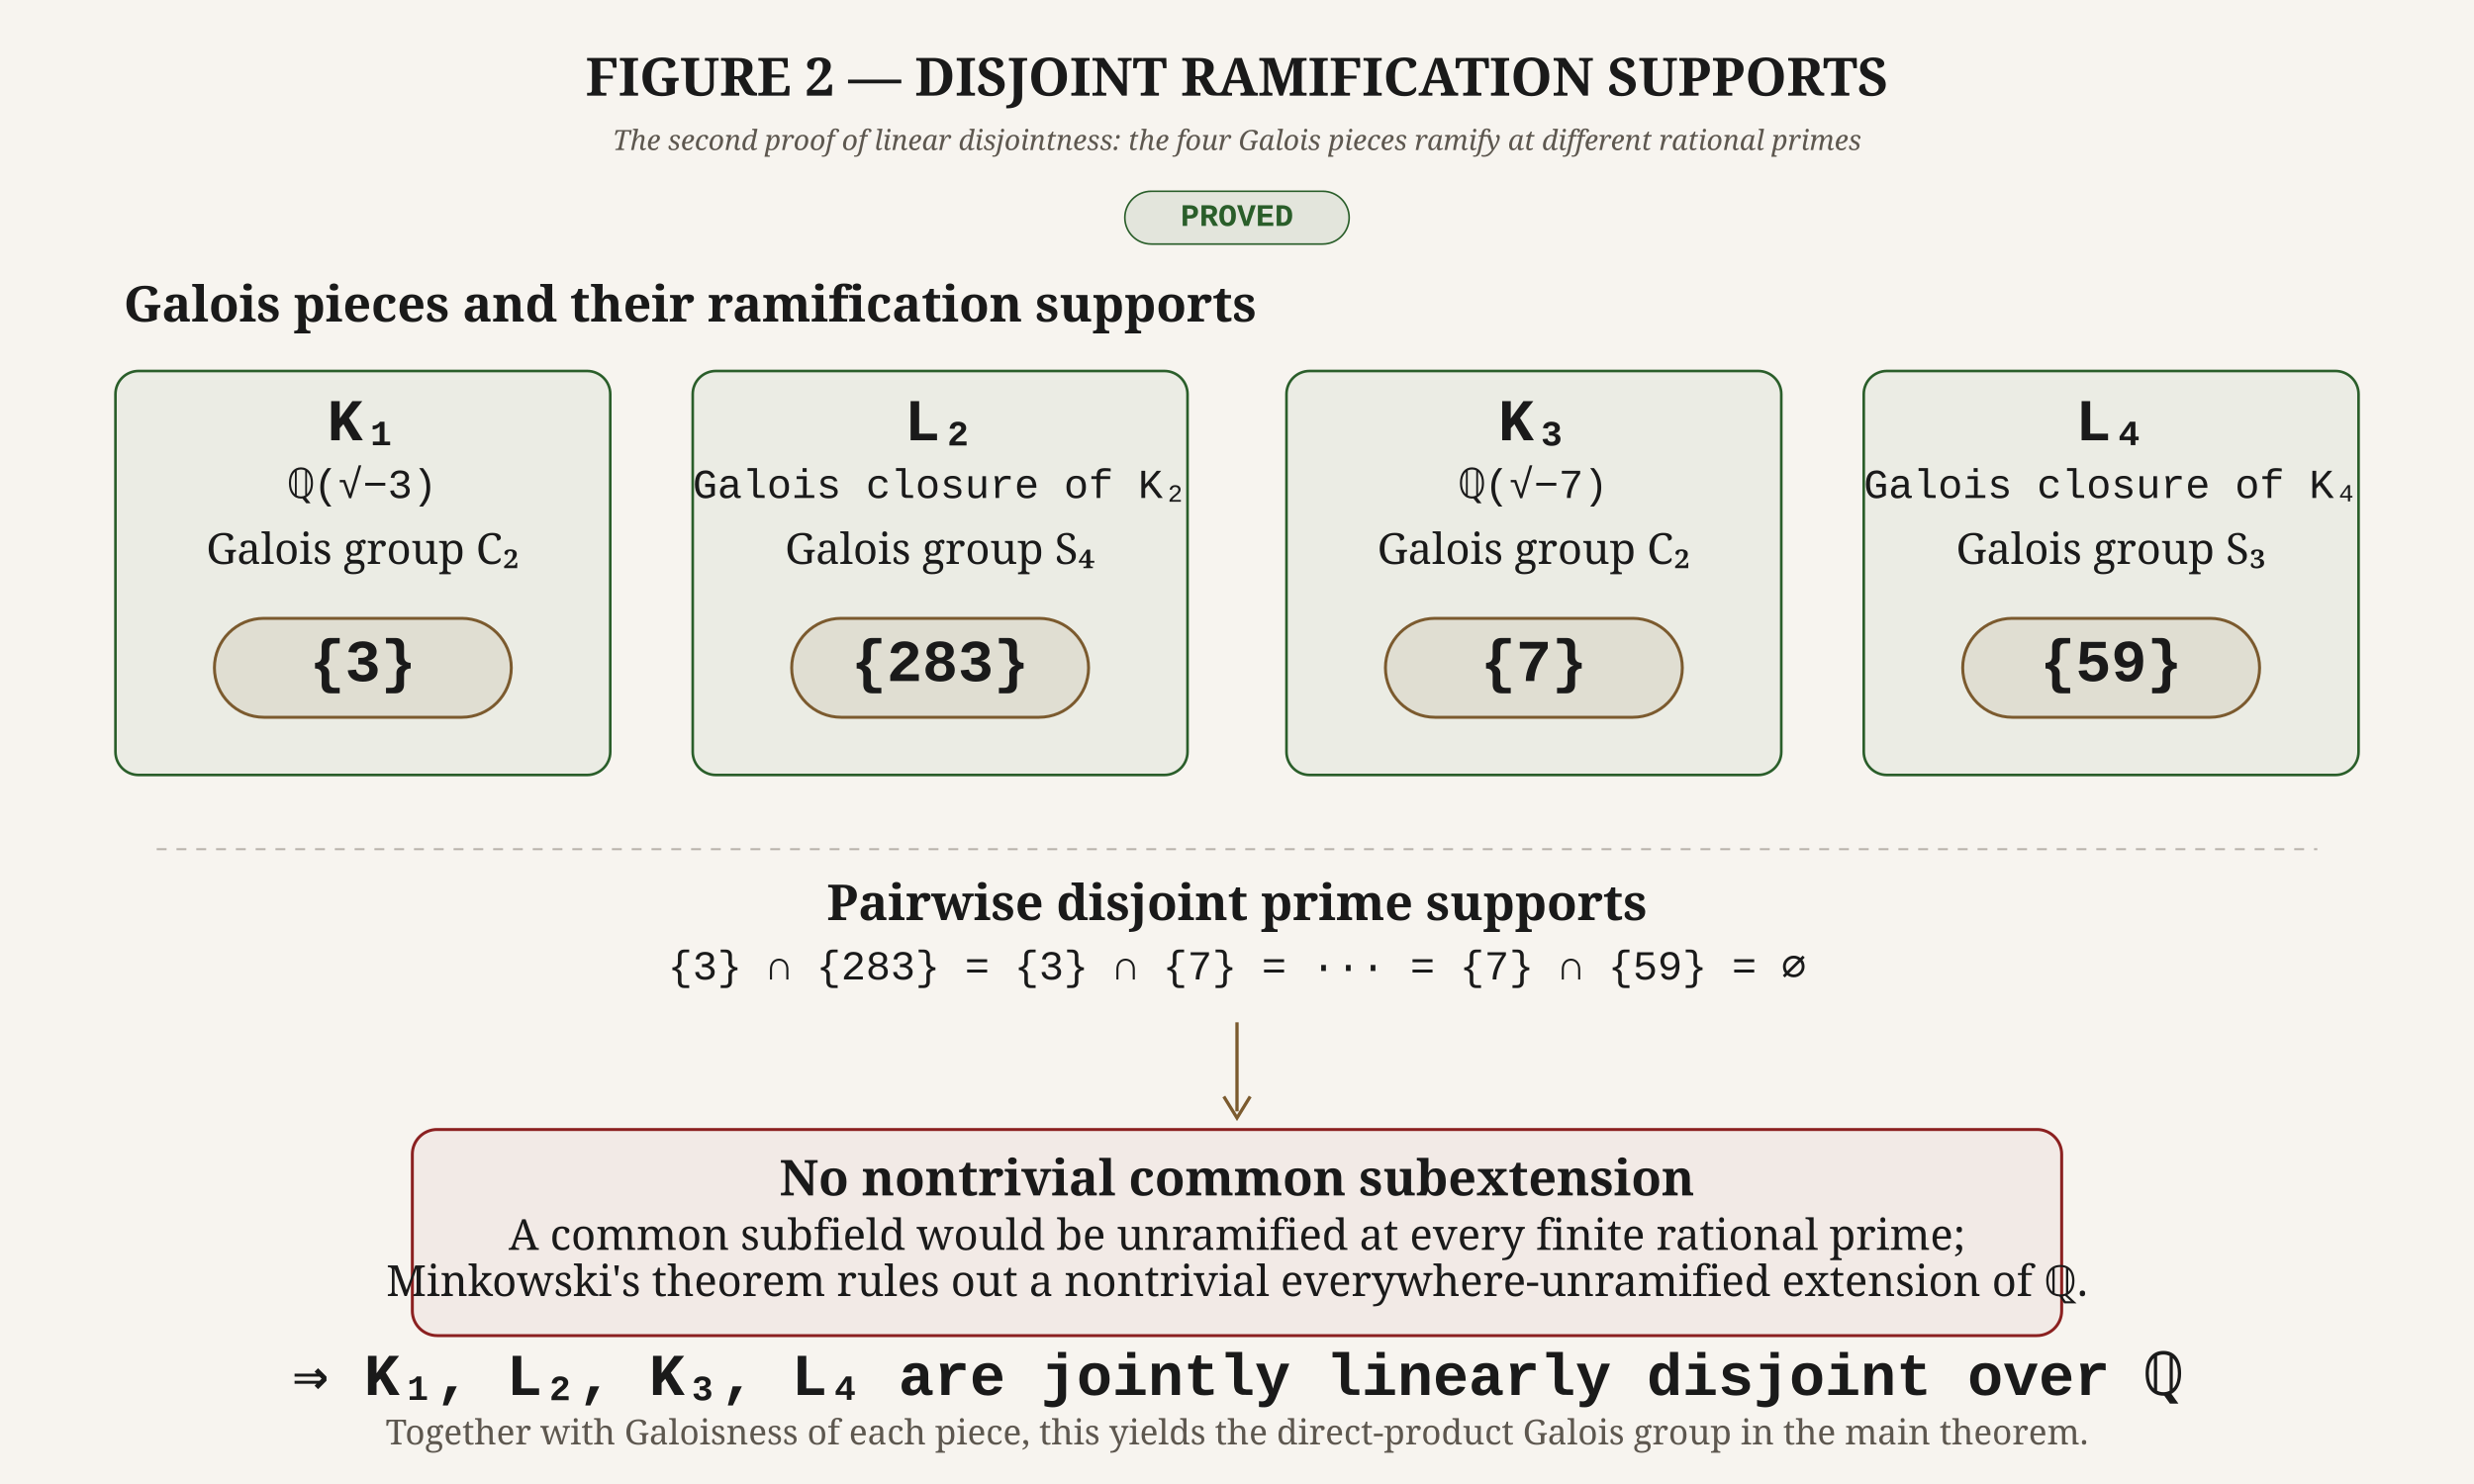
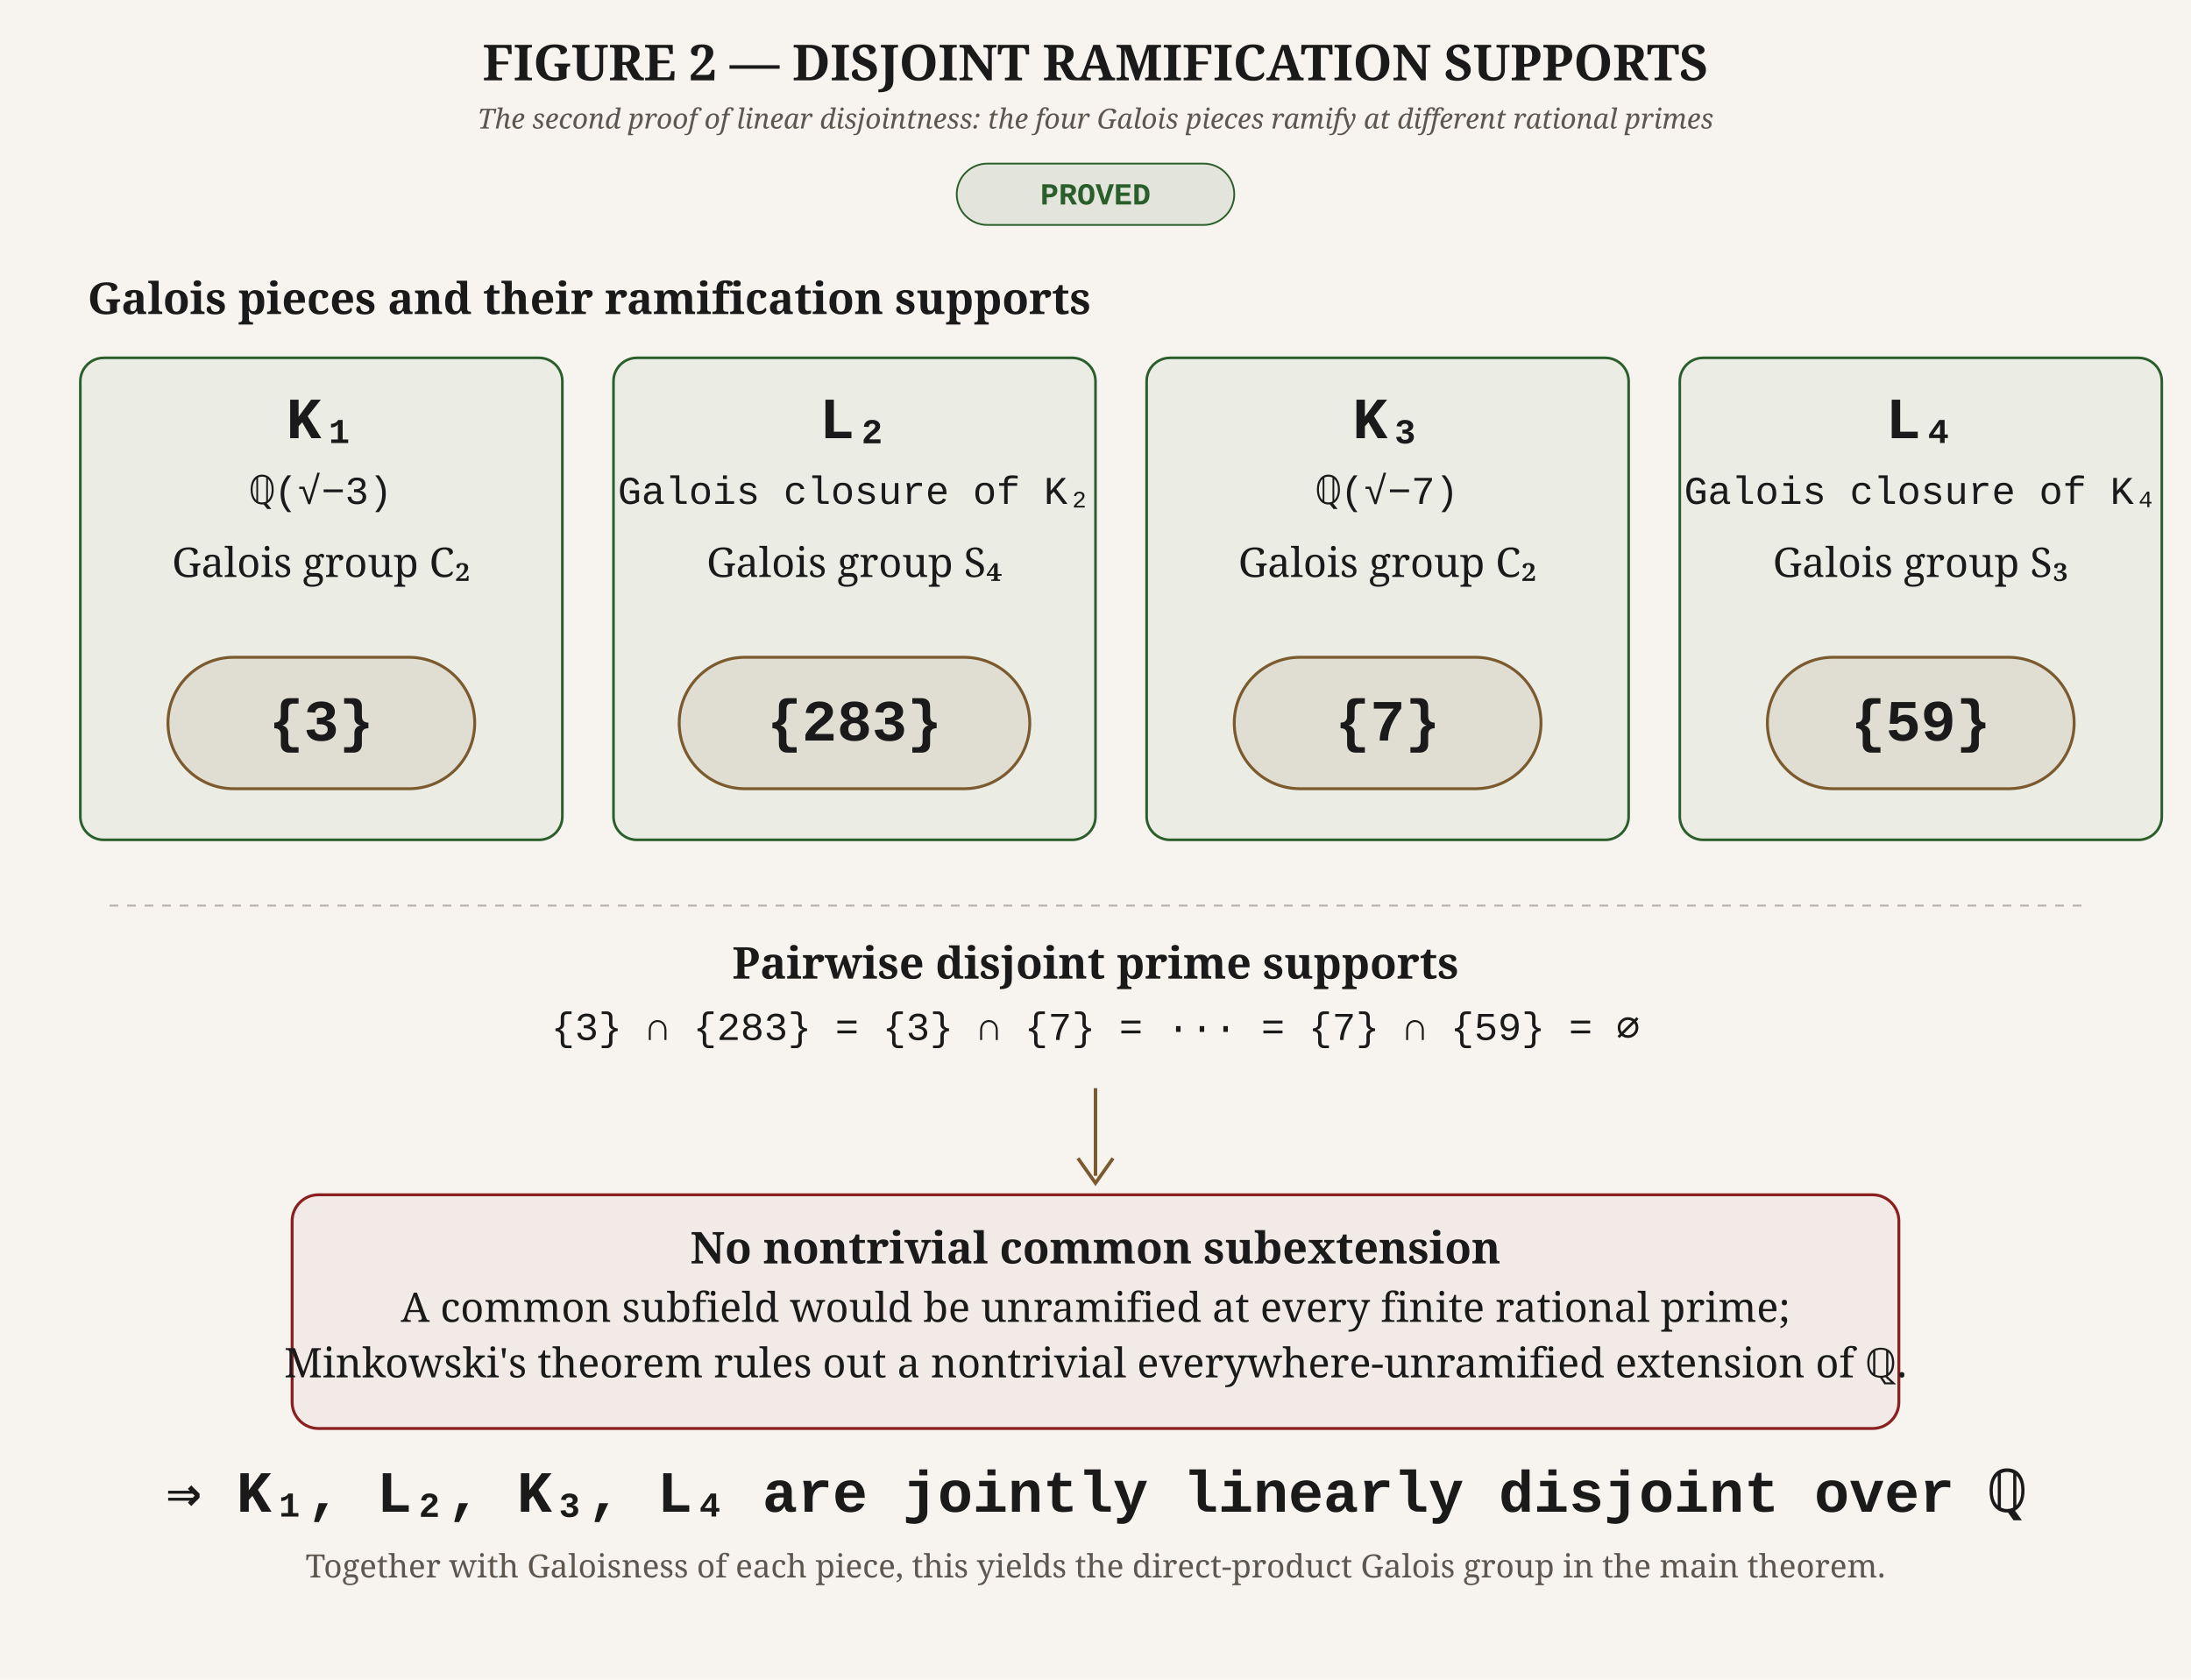
- <svg xmlns="http://www.w3.org/2000/svg" viewBox="0 0 1500 900" role="img" aria-labelledby="title desc">
-   <rect width="1500" height="900" fill="#f7f4ef" />
+ <svg xmlns="http://www.w3.org/2000/svg" viewBox="0 0 1500 1150" role="img" aria-labelledby="title desc">
+   <rect width="1500" height="1150" fill="#f7f4ef" />
  <style>
- .title { font-family:"EB Garamond",Georgia,serif; font-size:32px; font-weight:600; fill:#1a1a1a; }
- .sub { font-family:"EB Garamond",Georgia,serif; font-size:17px; font-style:italic; fill:#5d574f; }
+ .title { font-family:"EB Garamond",Georgia,serif; font-size:34px; font-weight:600; fill:#1a1a1a; }
+ .sub { font-family:"EB Garamond",Georgia,serif; font-size:19px; font-style:italic; fill:#5d574f; }
.head { font-family:"EB Garamond",Georgia,serif; font-size:30px; font-weight:600; fill:#1a1a1a; }
- .body { font-family:"EB Garamond",Georgia,serif; font-size:26px; fill:#1a1a1a; }
- .small { font-family:"EB Garamond",Georgia,serif; font-size:21px; fill:#5d574f; }
- .mono { font-family:"JetBrains Mono","Courier New",monospace; font-size:25px; fill:#1a1a1a; }
- .bigmono { font-family:"JetBrains Mono","Courier New",monospace; font-size:36px; font-weight:700; fill:#1a1a1a; }
- .badge { font-family:"JetBrains Mono","Courier New",monospace; font-size:19px; font-weight:700; fill:#2a5e2a; }
- .card { fill:#2a5e2a; fill-opacity:0.055; stroke:#2a5e2a; stroke-width:1.6; }
- .prime { fill:#7b5a2e; fill-opacity:0.10; stroke:#7b5a2e; stroke-width:1.8; }
- .result { fill:#8b2020; fill-opacity:0.045; stroke:#8b2020; stroke-width:1.8; }
- .rule { stroke:#1a1a1a; stroke-width:1.4; }
- .dash { stroke:#b8b2aa; stroke-width:1.2; stroke-dasharray:6 6; }
+ .body { font-family:"EB Garamond",Georgia,serif; font-size:28px; fill:#1a1a1a; }
+ .small { font-family:"EB Garamond",Georgia,serif; font-size:22px; fill:#5d574f; }
+ .mono { font-family:"JetBrains Mono","Courier New",monospace; font-size:27px; fill:#1a1a1a; }
+ .bigmono { font-family:"JetBrains Mono","Courier New",monospace; font-size:40px; font-weight:700; fill:#1a1a1a; }
+ .badge { font-family:"JetBrains Mono","Courier New",monospace; font-size:21px; font-weight:700; fill:#2a5e2a; }
+ .card { fill:#2a5e2a; fill-opacity:0.055; stroke:#2a5e2a; stroke-width:1.8; }
+ .prime { fill:#7b5a2e; fill-opacity:0.10; stroke:#7b5a2e; stroke-width:2; }
+ .result { fill:#8b2020; fill-opacity:0.045; stroke:#8b2020; stroke-width:2; }
+ .rule { stroke:#1a1a1a; stroke-width:1.5; }
+ .dash { stroke:#b8b2aa; stroke-width:1.3; stroke-dasharray:6 6; }
</style>
-   <text x="750" y="58" text-anchor="middle" class="title">FIGURE 2 — DISJOINT RAMIFICATION SUPPORTS</text>
-   <text x="750" y="91" text-anchor="middle" class="sub">The second proof of linear disjointness: the four Galois pieces ramify at different rational primes</text>
-   <rect x="682" y="116" width="136" height="32" rx="16" fill="#2a5e2a" fill-opacity="0.10" stroke="#2a5e2a" stroke-width="1" />
-   <text x="750" y="137" text-anchor="middle" class="badge">PROVED</text>
-   <text x="75" y="195" class="head">Galois pieces and their ramification supports</text>
-   <rect x="70" y="225" width="300" height="245" rx="14" class="card" />
-   <text x="220" y="267" text-anchor="middle" class="bigmono">K₁</text>
-   <text x="220" y="302" text-anchor="middle" class="mono">ℚ(√−3)</text>
-   <text x="220" y="342" text-anchor="middle" class="body">Galois group C₂</text>
-   <rect x="130" y="375" width="180" height="60" rx="30" class="prime" />
-   <text x="220" y="413" text-anchor="middle" class="bigmono">{3}</text>
-   <rect x="420" y="225" width="300" height="245" rx="14" class="card" />
-   <text x="570" y="267" text-anchor="middle" class="bigmono">L₂</text>
-   <text x="570" y="302" text-anchor="middle" class="mono">Galois closure of K₂</text>
-   <text x="570" y="342" text-anchor="middle" class="body">Galois group S₄</text>
-   <rect x="480" y="375" width="180" height="60" rx="30" class="prime" />
-   <text x="570" y="413" text-anchor="middle" class="bigmono">{283}</text>
-   <rect x="780" y="225" width="300" height="245" rx="14" class="card" />
-   <text x="930" y="267" text-anchor="middle" class="bigmono">K₃</text>
-   <text x="930" y="302" text-anchor="middle" class="mono">ℚ(√−7)</text>
-   <text x="930" y="342" text-anchor="middle" class="body">Galois group C₂</text>
-   <rect x="840" y="375" width="180" height="60" rx="30" class="prime" />
-   <text x="930" y="413" text-anchor="middle" class="bigmono">{7}</text>
-   <rect x="1130" y="225" width="300" height="245" rx="14" class="card" />
-   <text x="1280" y="267" text-anchor="middle" class="bigmono">L₄</text>
-   <text x="1280" y="302" text-anchor="middle" class="mono">Galois closure of K₄</text>
-   <text x="1280" y="342" text-anchor="middle" class="body">Galois group S₃</text>
-   <rect x="1190" y="375" width="180" height="60" rx="30" class="prime" />
-   <text x="1280" y="413" text-anchor="middle" class="bigmono">{59}</text>
-   <line x1="95" y1="515" x2="1405" y2="515" class="dash" />
-   <text x="750" y="558" text-anchor="middle" class="head">Pairwise disjoint prime supports</text>
-   <text x="750" y="594" text-anchor="middle" class="mono">{3} ∩ {283} = {3} ∩ {7} = ··· = {7} ∩ {59} = ∅</text>
-   <path d="M750 620 L750 674" stroke="#7b5a2e" stroke-width="2" fill="none" />
-   <path d="M742 665 L750 678 L758 665" fill="none" stroke="#7b5a2e" stroke-width="2" />
-   <rect x="250" y="685" width="1000" height="125" rx="15" class="result" />
-   <text x="750" y="725" text-anchor="middle" class="head">No nontrivial common subextension</text>
-   <text x="750" y="758" text-anchor="middle" class="body">A common subfield would be unramified at every finite rational prime;</text>
-   <text x="750" y="786" text-anchor="middle" class="body">Minkowski's theorem rules out a nontrivial everywhere-unramified extension of ℚ.</text>
-   <text x="750" y="846" text-anchor="middle" class="bigmono">⇒  K₁, L₂, K₃, L₄ are jointly linearly disjoint over ℚ</text>
-   <text x="750" y="876" text-anchor="middle" class="small">Together with Galoisness of each piece, this yields the direct-product Galois group in the main theorem.</text>
+   <text x="750" y="55" text-anchor="middle" class="title">FIGURE 2 — DISJOINT RAMIFICATION SUPPORTS</text>
+   <text x="750" y="88" text-anchor="middle" class="sub">The second proof of linear disjointness: the four Galois pieces ramify at different rational primes</text>
+   <rect x="655" y="112" width="190" height="42" rx="21" fill="#2a5e2a" fill-opacity="0.10" stroke="#2a5e2a" stroke-width="1.2" />
+   <text x="750" y="140" text-anchor="middle" class="badge">PROVED</text>
+   <text x="60" y="215" class="head">Galois pieces and their ramification supports</text>
+   <rect x="55" y="245" width="330" height="330" rx="16" class="card" />
+   <text x="220" y="300" text-anchor="middle" class="bigmono">K₁</text>
+   <text x="220" y="345" text-anchor="middle" class="mono">ℚ(√−3)</text>
+   <text x="220" y="395" text-anchor="middle" class="body">Galois group C₂</text>
+   <rect x="115" y="450" width="210" height="90" rx="45" class="prime" />
+   <text x="220" y="507" text-anchor="middle" class="bigmono">{3}</text>
+   <rect x="420" y="245" width="330" height="330" rx="16" class="card" />
+   <text x="585" y="300" text-anchor="middle" class="bigmono">L₂</text>
+   <text x="585" y="345" text-anchor="middle" class="mono">Galois closure of K₂</text>
+   <text x="585" y="395" text-anchor="middle" class="body">Galois group S₄</text>
+   <rect x="465" y="450" width="240" height="90" rx="45" class="prime" />
+   <text x="585" y="507" text-anchor="middle" class="bigmono">{283}</text>
+   <rect x="785" y="245" width="330" height="330" rx="16" class="card" />
+   <text x="950" y="300" text-anchor="middle" class="bigmono">K₃</text>
+   <text x="950" y="345" text-anchor="middle" class="mono">ℚ(√−7)</text>
+   <text x="950" y="395" text-anchor="middle" class="body">Galois group C₂</text>
+   <rect x="845" y="450" width="210" height="90" rx="45" class="prime" />
+   <text x="950" y="507" text-anchor="middle" class="bigmono">{7}</text>
+   <rect x="1150" y="245" width="330" height="330" rx="16" class="card" />
+   <text x="1315" y="300" text-anchor="middle" class="bigmono">L₄</text>
+   <text x="1315" y="345" text-anchor="middle" class="mono">Galois closure of K₄</text>
+   <text x="1315" y="395" text-anchor="middle" class="body">Galois group S₃</text>
+   <rect x="1210" y="450" width="210" height="90" rx="45" class="prime" />
+   <text x="1315" y="507" text-anchor="middle" class="bigmono">{59}</text>
+   <line x1="75" y1="620" x2="1425" y2="620" class="dash" />
+   <text x="750" y="670" text-anchor="middle" class="head">Pairwise disjoint prime supports</text>
+   <text x="750" y="712" text-anchor="middle" class="mono">{3} ∩ {283} = {3} ∩ {7} = ··· = {7} ∩ {59} = ∅</text>
+   <path d="M750 745 L750 805" stroke="#7b5a2e" stroke-width="2.4" fill="none" />
+   <path d="M738 793 L750 810 L762 793" fill="none" stroke="#7b5a2e" stroke-width="2.4" />
+   <rect x="200" y="818" width="1100" height="160" rx="18" class="result" />
+   <text x="750" y="865" text-anchor="middle" class="head">No nontrivial common subextension</text>
+   <text x="750" y="905" text-anchor="middle" class="body">A common subfield would be unramified at every finite rational prime;</text>
+   <text x="750" y="943" text-anchor="middle" class="body">Minkowski's theorem rules out a nontrivial everywhere-unramified extension of ℚ.</text>
+   <text x="750" y="1035" text-anchor="middle" class="bigmono" font-size="34">⇒  K₁, L₂, K₃, L₄ are jointly linearly disjoint over ℚ</text>
+   <text x="750" y="1080" text-anchor="middle" class="small">Together with Galoisness of each piece, this yields the direct-product Galois group in the main theorem.</text>
</svg>
